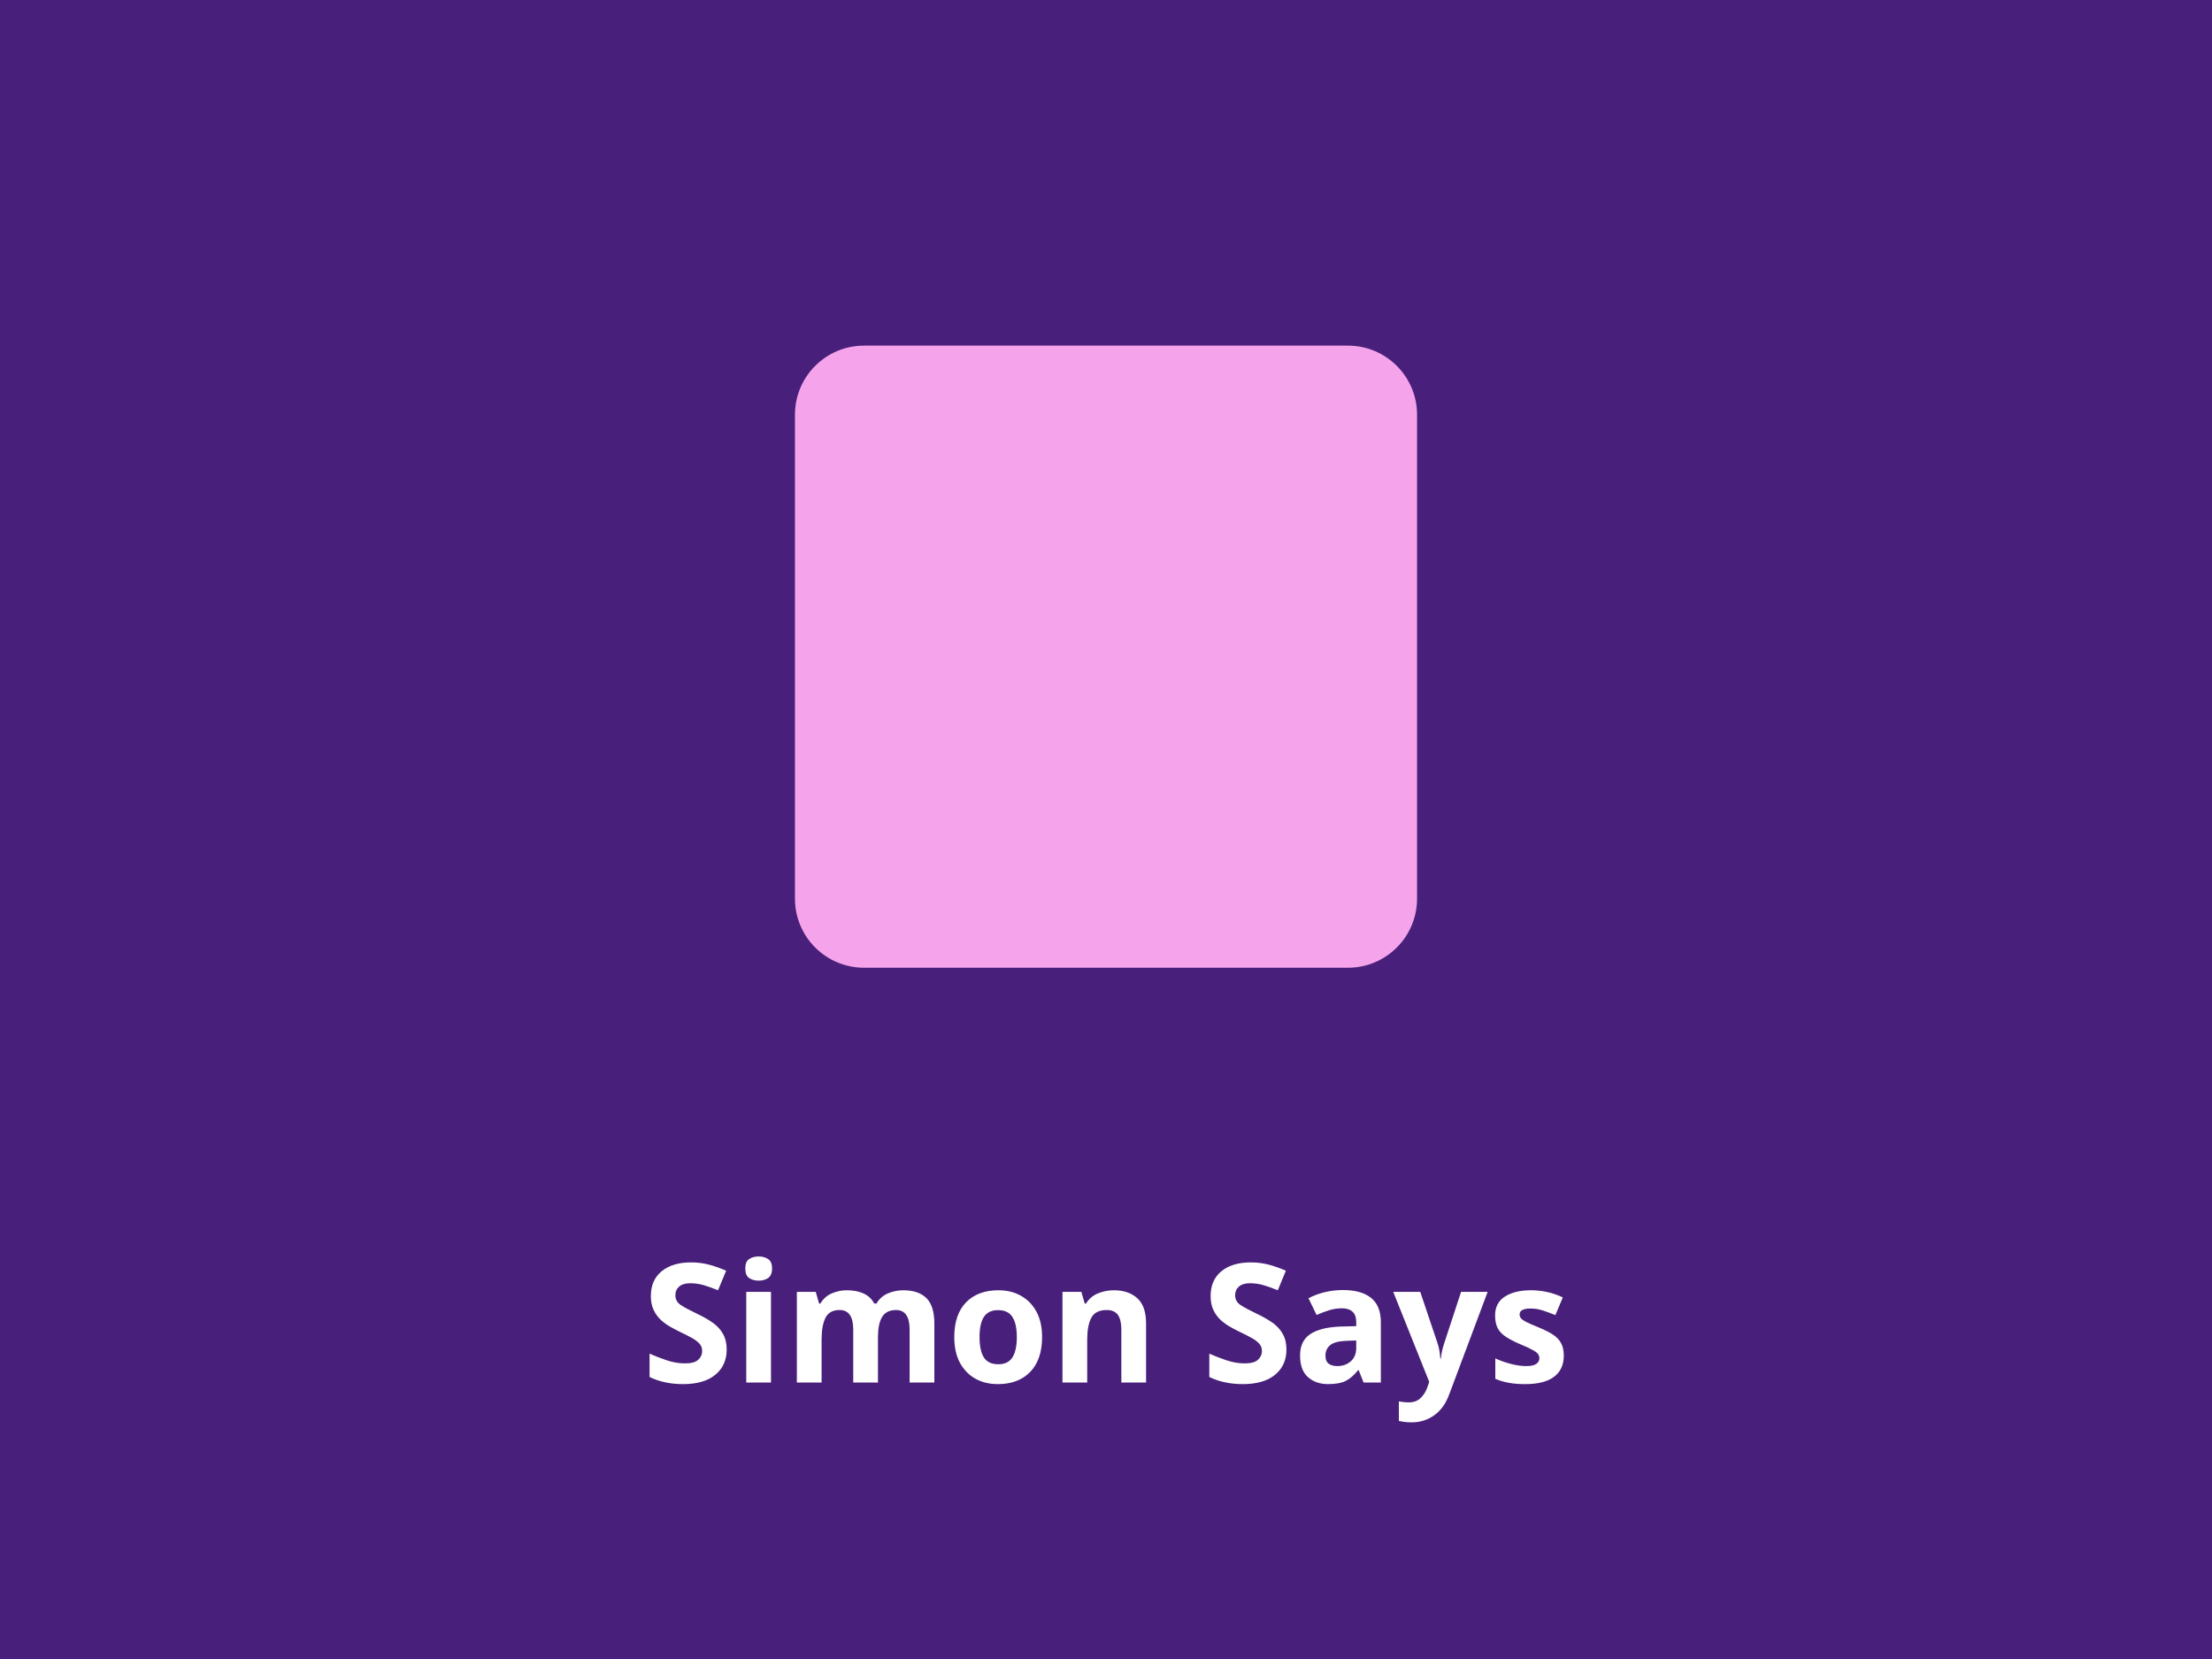
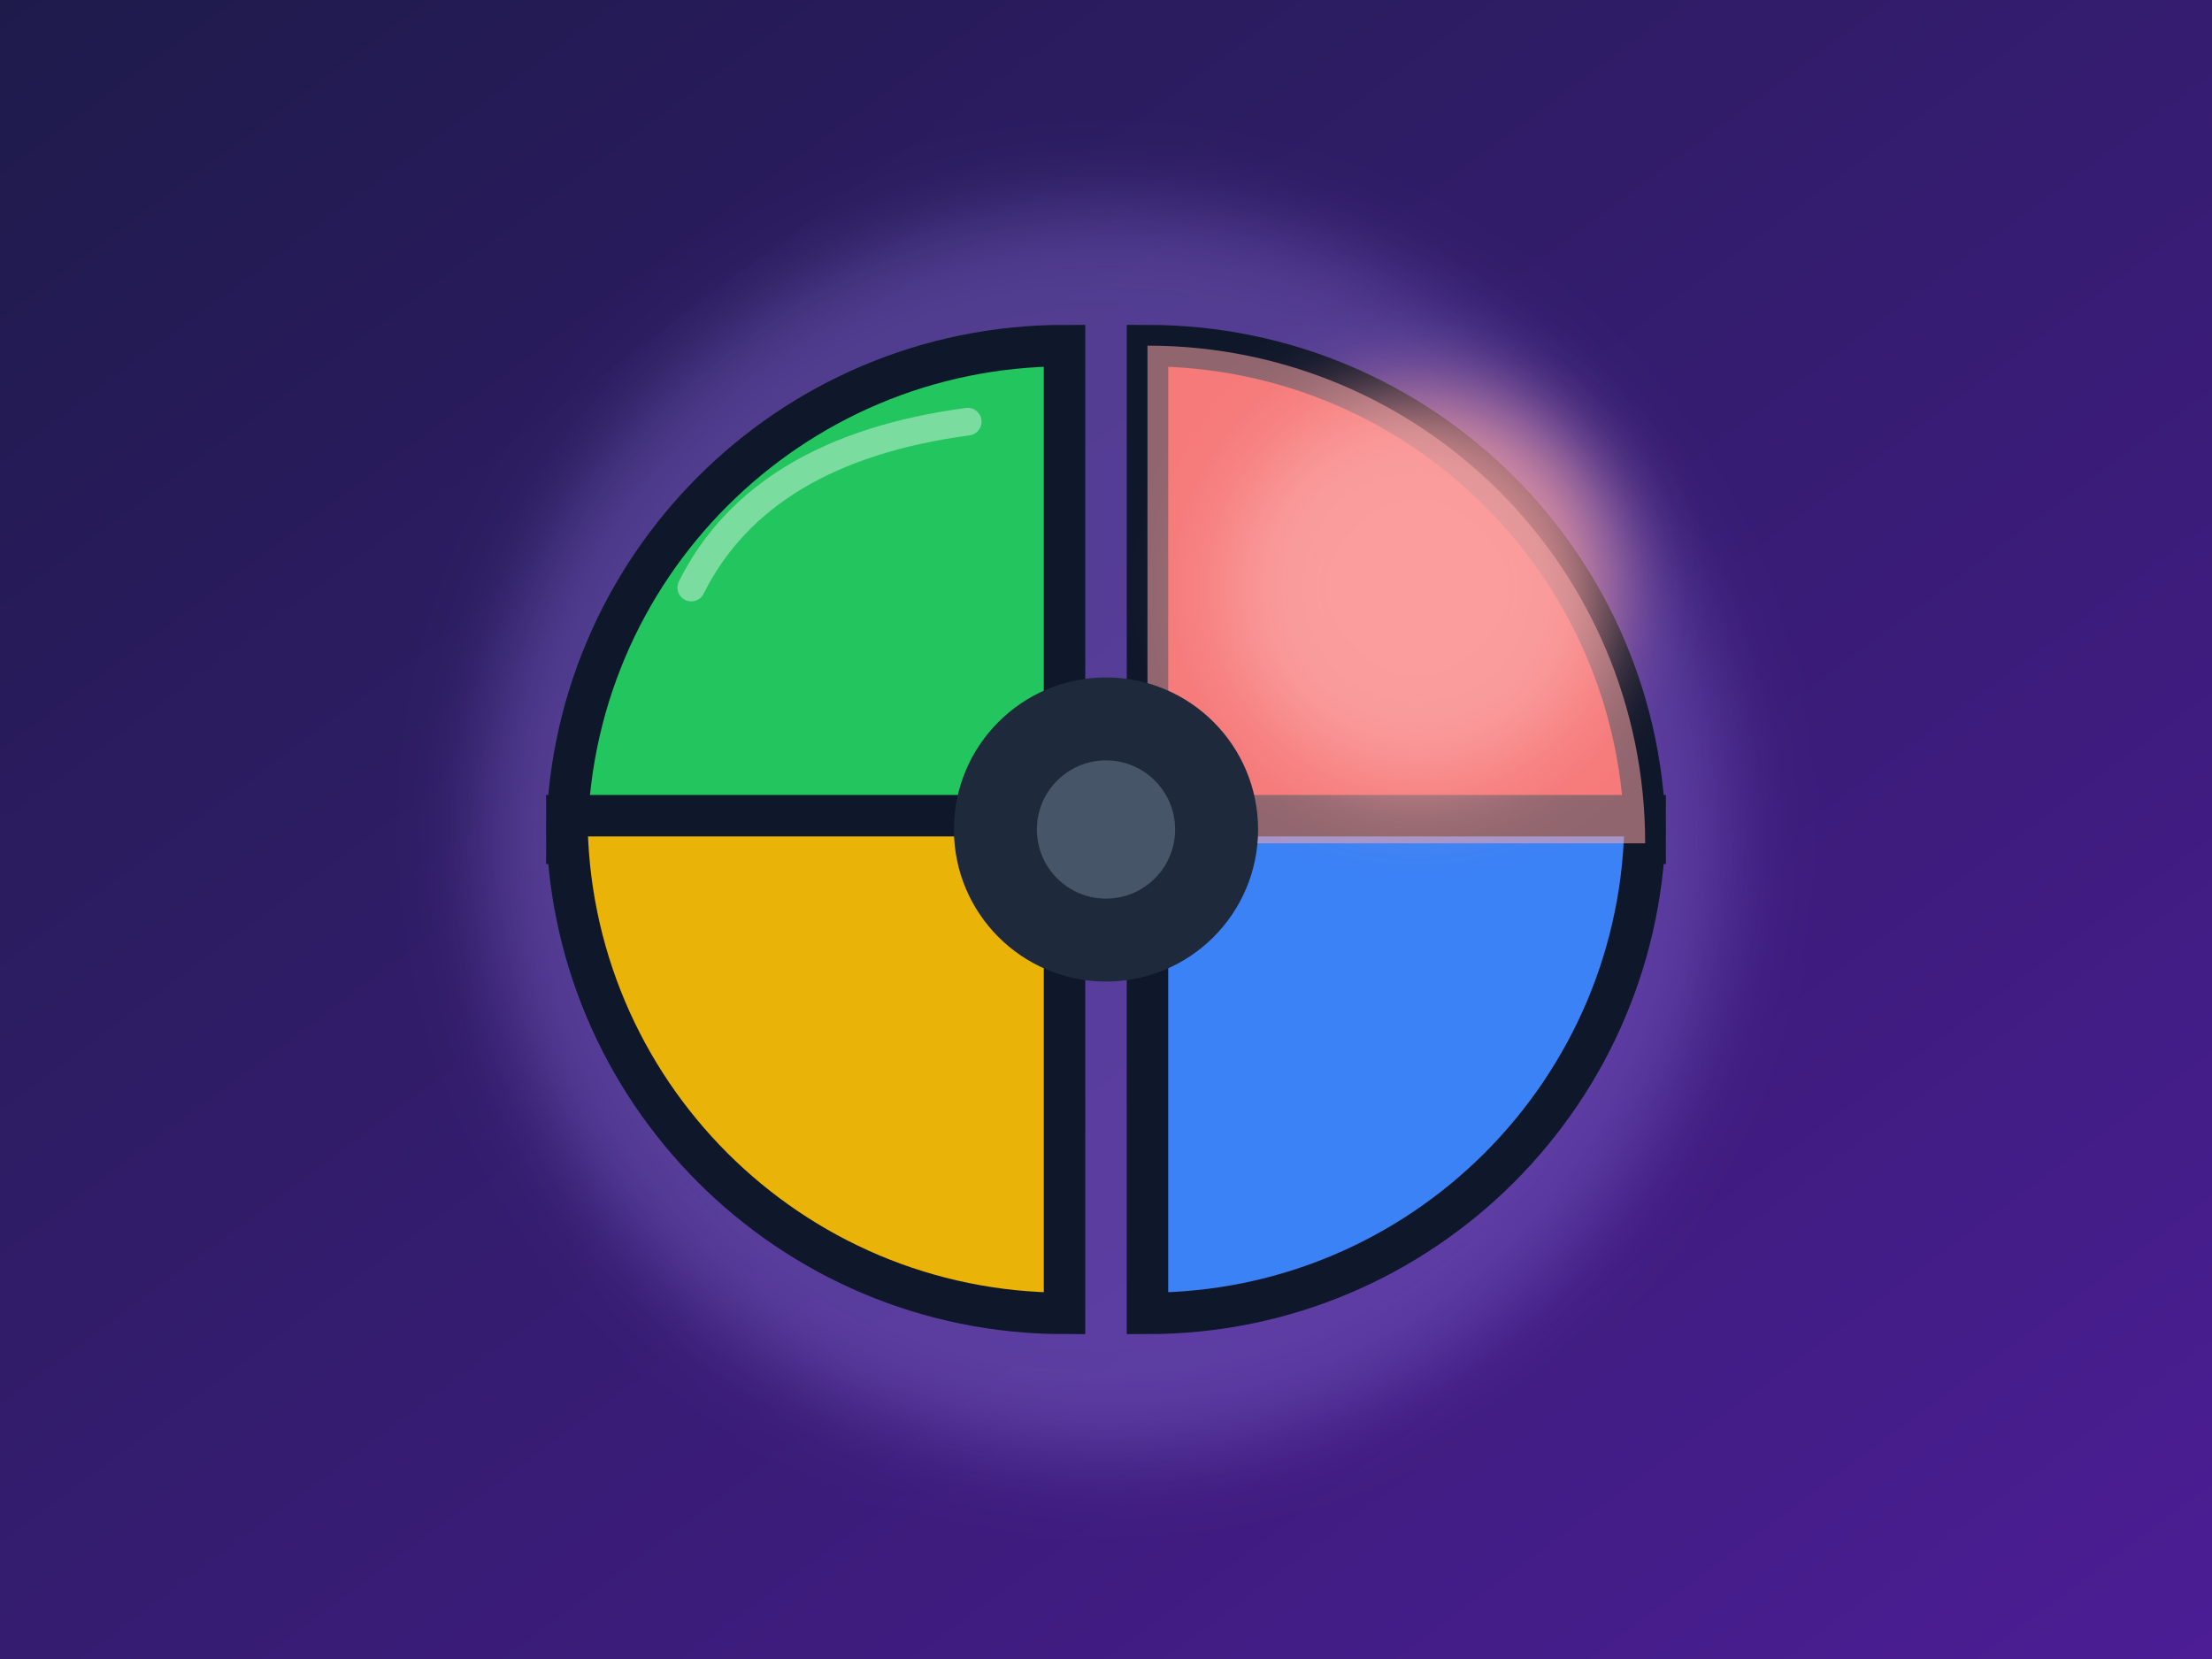
<svg xmlns="http://www.w3.org/2000/svg" viewBox="0 0 320 240" width="320" height="240" role="img">
-   <rect width="320" height="240" fill="hsl(267,60%,30%)" />
-   <rect x="115" y="50" width="90" height="90" rx="10" fill="hsl(307,80%,80%)" />
-   <text x="160" y="200" text-anchor="middle" font-family="sans-serif" font-size="24" font-weight="bold" fill="#ffffff">Simon Says</text>
+   <defs>
+     <linearGradient id="bg" x1="0" y1="0" x2="1" y2="1">
+       <stop offset="0" stop-color="#1e1b4b" />
+       <stop offset="1" stop-color="#4c1d95" />
+     </linearGradient>
+     <filter id="g" x="-100%" y="-100%" width="300%" height="300%">
+       <feGaussianBlur stdDeviation="6" />
+     </filter>
+   </defs>
+   <rect width="320" height="240" fill="url(#bg)" />
+   <circle cx="160" cy="120" r="90" fill="#a78bfa" opacity="0.3" filter="url(#g)" />
+   <path d="M154 114V50a72 72 0 0 0-72 72h64a8 8 0 0 0 8-8Z" fill="#22c55e" stroke="#0f172a" stroke-width="6" />
+   <path d="M166 114V50a72 72 0 0 1 72 72h-64a8 8 0 0 1-8-8Z" fill="#ef4444" stroke="#0f172a" stroke-width="6" />
+   <path d="M154 126v64a72 72 0 0 1-72-72h64a8 8 0 0 1 8 8Z" fill="#eab308" stroke="#0f172a" stroke-width="6" />
+   <path d="M166 126v64a72 72 0 0 0 72-72h-64a8 8 0 0 0-8 8Z" fill="#3b82f6" stroke="#0f172a" stroke-width="6" />
+   <circle cx="205" cy="85" r="28" fill="#fca5a5" opacity="0.8" filter="url(#g)" />
+   <path d="M166 114V50a72 72 0 0 1 72 72h-64a8 8 0 0 1-8-8Z" fill="#fca5a5" opacity=".55" />
+   <path d="M100 85q10-20 40-24" stroke="#fff" stroke-opacity=".4" stroke-width="4" fill="none" stroke-linecap="round" />
+   <circle cx="160" cy="120" r="22" fill="#1e293b" />
+   <circle cx="160" cy="120" r="10" fill="#475569" />
</svg>
